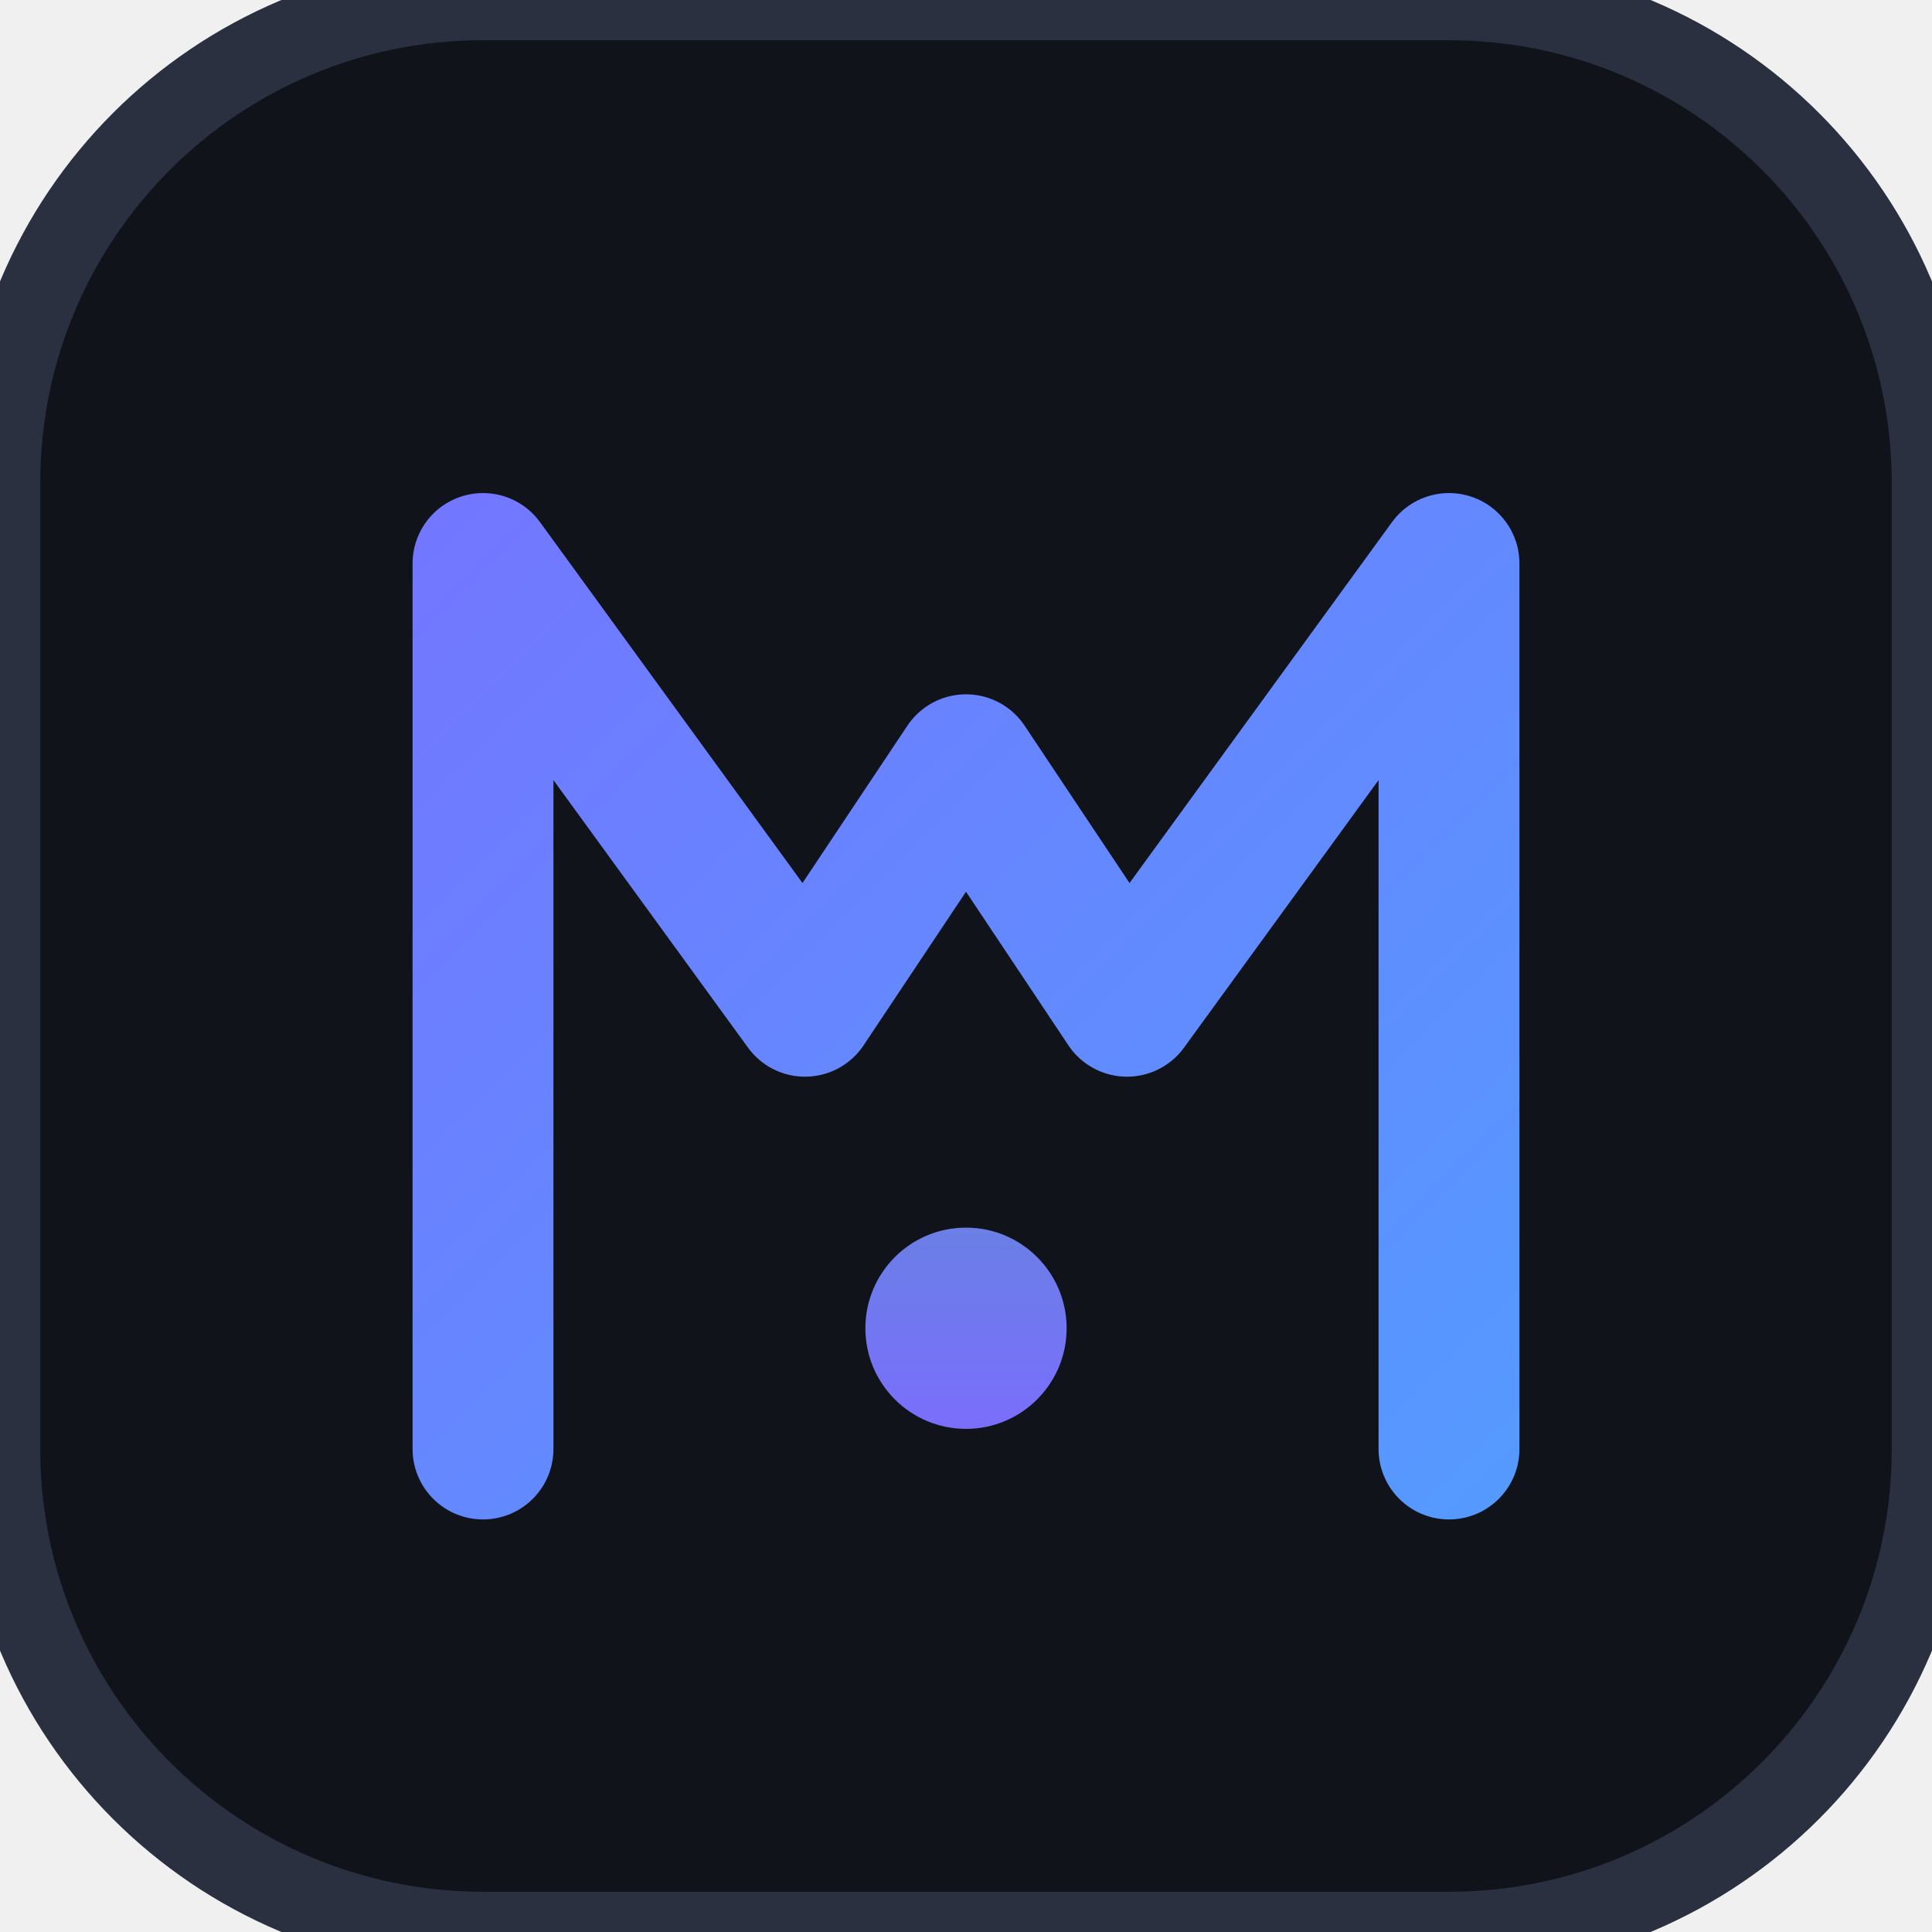
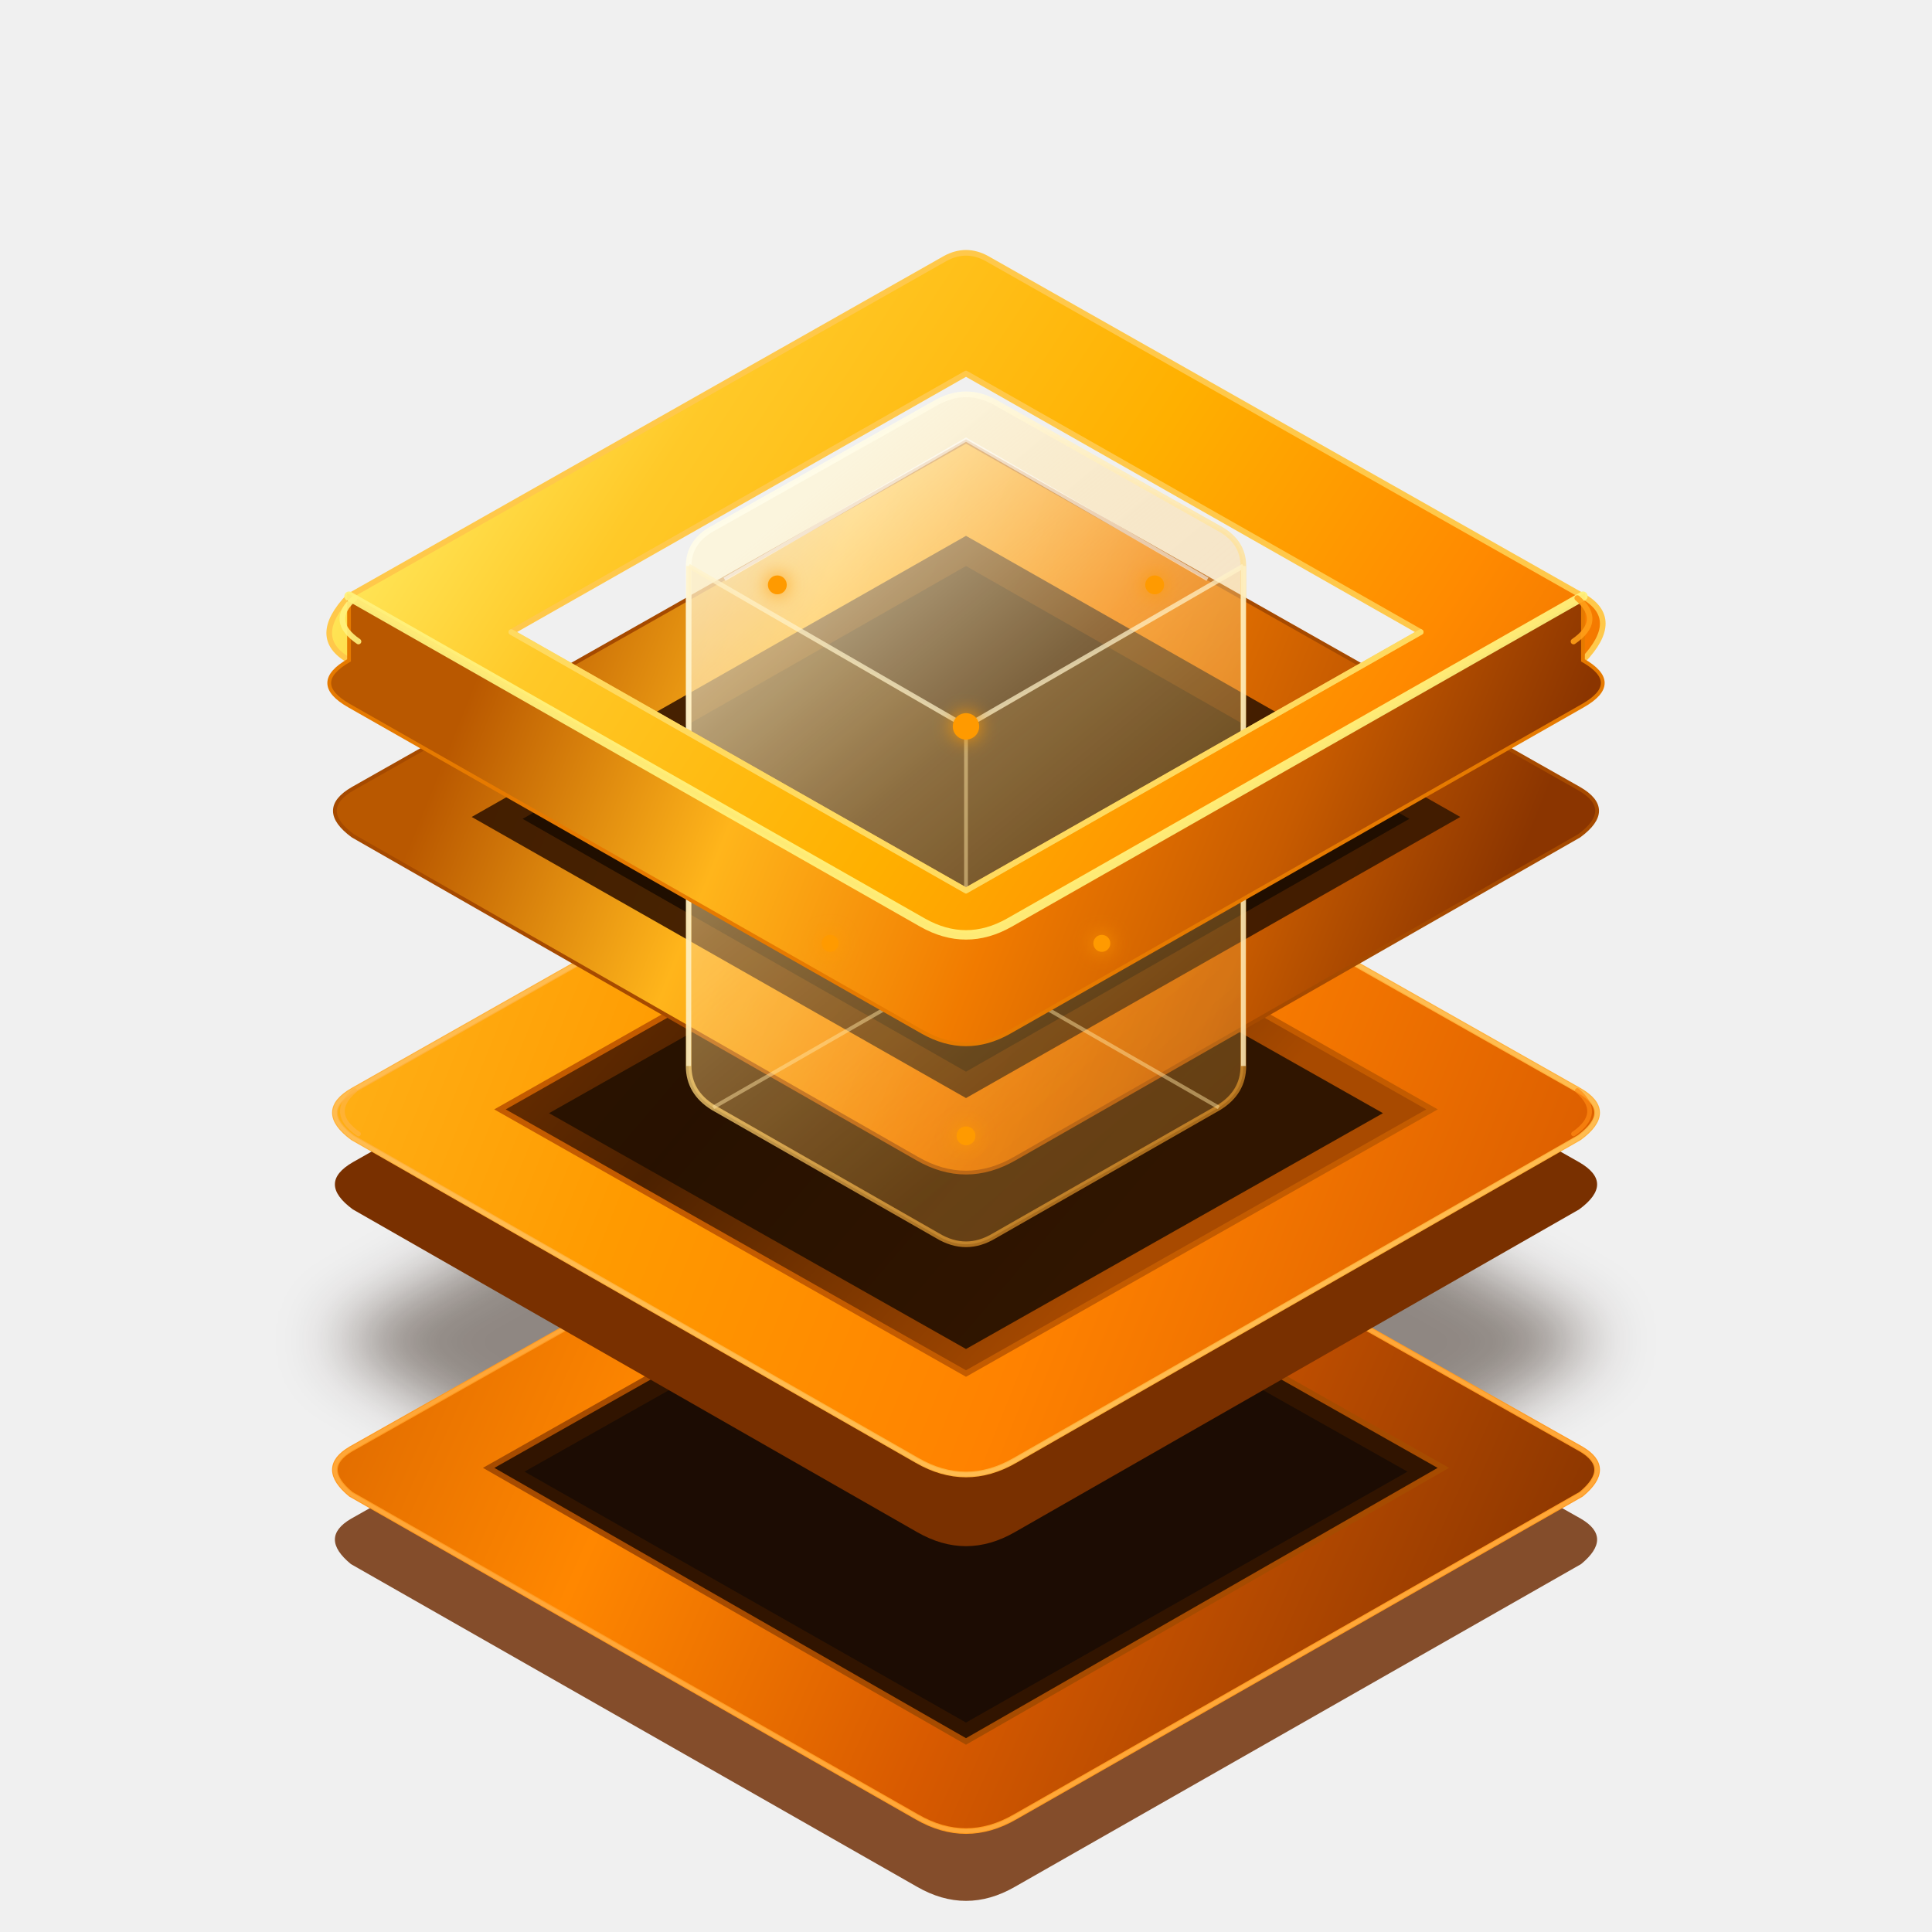
- <svg xmlns="http://www.w3.org/2000/svg" viewBox="0 0 48 48" width="48" height="48" fill="none">
+ <svg xmlns="http://www.w3.org/2000/svg" width="1024" height="1024" viewBox="0 0 1024 1024" fill="none">
  <defs>
-     <linearGradient id="mm-grad" x1="4" y1="4" x2="44" y2="44" gradientUnits="userSpaceOnUse">
-       <stop offset="0%" stop-color="#7C6CFF" />
-       <stop offset="100%" stop-color="#4DA3FF" />
+     <linearGradient id="topFace" x1="220" y1="170" x2="800" y2="550" gradientUnits="userSpaceOnUse">
+       <stop stop-color="#FFF16B" />
+       <stop offset=".22" stop-color="#FFC928" />
+       <stop offset=".52" stop-color="#FFB000" />
+       <stop offset=".78" stop-color="#FF8A00" />
+       <stop offset="1" stop-color="#E96800" />
    </linearGradient>
-     <linearGradient id="mm-accent" x1="24" y1="12" x2="24" y2="36" gradientUnits="userSpaceOnUse">
-       <stop offset="0%" stop-color="#2FBF8F" />
-       <stop offset="100%" stop-color="#7C6CFF" />
+     <linearGradient id="topSide" x1="250" y1="365" x2="760" y2="570" gradientUnits="userSpaceOnUse">
+       <stop stop-color="#B95800" />
+       <stop offset=".28" stop-color="#FFB51B" />
+       <stop offset=".55" stop-color="#F17B00" />
+       <stop offset=".78" stop-color="#C75B00" />
+       <stop offset="1" stop-color="#8B3500" />
    </linearGradient>
+     <linearGradient id="midFace" x1="180" y1="450" x2="830" y2="710" gradientUnits="userSpaceOnUse">
+       <stop stop-color="#FFB51B" />
+       <stop offset=".3" stop-color="#FF9A00" />
+       <stop offset=".62" stop-color="#FF8200" />
+       <stop offset="1" stop-color="#D95B00" />
+     </linearGradient>
+     <linearGradient id="midSide" x1="240" y1="625" x2="760" y2="790" gradientUnits="userSpaceOnUse">
+       <stop stop-color="#A84900" />
+       <stop offset=".3" stop-color="#F88A00" />
+       <stop offset=".58" stop-color="#D96700" />
+       <stop offset="1" stop-color="#793000" />
+     </linearGradient>
+     <linearGradient id="baseFace" x1="190" y1="620" x2="820" y2="900" gradientUnits="userSpaceOnUse">
+       <stop stop-color="#D96500" />
+       <stop offset=".28" stop-color="#FF8700" />
+       <stop offset=".58" stop-color="#D85A00" />
+       <stop offset="1" stop-color="#873400" />
+     </linearGradient>
+     <linearGradient id="glass" x1="365" y1="315" x2="670" y2="680" gradientUnits="userSpaceOnUse">
+       <stop stop-color="#FFF7D8" stop-opacity=".76" />
+       <stop offset=".32" stop-color="#FFD994" stop-opacity=".42" />
+       <stop offset=".68" stop-color="#FFB54A" stop-opacity=".18" />
+       <stop offset="1" stop-color="#7A3900" stop-opacity=".28" />
+     </linearGradient>
+     <linearGradient id="glassEdge" x1="360" y1="300" x2="650" y2="710" gradientUnits="userSpaceOnUse">
+       <stop stop-color="#FFFCE8" stop-opacity=".96" />
+       <stop offset=".45" stop-color="#FFD87B" stop-opacity=".75" />
+       <stop offset="1" stop-color="#FF8B00" stop-opacity=".48" />
+     </linearGradient>
+     <linearGradient id="innerDark" x1="350" y1="270" x2="690" y2="560" gradientUnits="userSpaceOnUse">
+       <stop stop-color="#8C3C00" />
+       <stop offset=".5" stop-color="#4C2100" />
+       <stop offset="1" stop-color="#A84A00" />
+     </linearGradient>
+     <radialGradient id="spark" cx="0" cy="0" r="1" gradientTransform="translate(-2 -3) rotate(60) scale(7)" gradientUnits="userSpaceOnUse">
+       <stop stop-color="#FFFDE3" />
+       <stop offset=".36" stop-color="#FFE96A" />
+       <stop offset="1" stop-color="#FF9A00" />
+     </radialGradient>
+     <filter id="shadow" x="80" y="100" width="864" height="850" color-interpolation-filters="sRGB" filterUnits="userSpaceOnUse">
+       <feGaussianBlur stdDeviation="17" />
+     </filter>
+     <filter id="glow" x="0" y="0" width="1024" height="1024" color-interpolation-filters="sRGB" filterUnits="userSpaceOnUse">
+       <feGaussianBlur stdDeviation="5" result="blur" />
+       <feMerge>
+         <feMergeNode in="blur" />
+         <feMergeNode in="SourceGraphic" />
+       </feMerge>
+     </filter>
  </defs>
-   <rect width="48" height="48" rx="12" fill="#10131A" stroke="#2A3040" stroke-width="2" />
-   <path d="M12 36V14L20 25L24 19L28 25L36 14V36" stroke="url(#mm-grad)" stroke-width="3.5" stroke-linecap="round" stroke-linejoin="round" />
-   <circle cx="24" cy="33" r="2.5" fill="url(#mm-accent)" />
+   <path d="M174 710 512 520 850 710 512 914Z" fill="#1C0B00" opacity=".46" filter="url(#shadow)" />
+   <path d="M512 621 838 805Q855 815 838 829L538 1000Q512 1015 486 1000L186 829Q169 815 186 805Z" fill="#6C2A00" opacity=".82" />
+   <path d="M512 584 838 768Q855 778 838 792L538 963Q512 978 486 963L186 792Q169 778 186 768Z" fill="url(#baseFace)" stroke="#FF9A20" stroke-width="3" />
+   <path d="M512 635 765 778 512 923 259 778Z" fill="#311400" stroke="#A64B00" stroke-width="3" />
+   <path d="M512 648 746 780 512 913 278 780Z" fill="#180B03" opacity=".84" />
+   <path d="M512 584 838 768Q855 778 838 792L538 963Q512 978 486 963L186 792Q169 778 186 768Z" stroke="#FFB04A" stroke-opacity=".58" stroke-width="2" />
+   <path d="M512 432 837 616Q856 627 837 641L538 812Q512 827 486 812L187 641Q168 627 187 616Z" fill="#793000" />
+   <path d="M512 394 837 578Q856 589 837 603L538 774Q512 789 486 774L187 603Q168 589 187 578Z" fill="url(#midFace)" stroke="#FFB13A" stroke-width="3" />
+   <path d="M512 448 759 588 512 728 265 588Z" fill="url(#innerDark)" stroke="#C35B00" stroke-width="3" />
+   <path d="M512 465 733 590 512 715 291 590Z" fill="#241000" opacity=".9" />
+   <path d="M512 394 837 578Q856 589 837 603L538 774Q512 789 486 774L187 603Q168 589 187 578Z" stroke="#FFC15A" stroke-opacity=".7" stroke-width="2" />
+   <path d="M512 234 837 418Q856 429 837 443L538 614Q512 629 486 614L187 443Q168 429 187 418Z" fill="url(#topSide)" stroke="#A64A00" stroke-width="2" />
+   <path d="M512 284 774 433 512 582 250 433Z" fill="#3C1A00" opacity=".94" />
+   <path d="M512 300 747 434 512 568 277 434Z" fill="#1E0D00" opacity=".94" />
+   <path d="M365 300Q365 287 378 280L497 213Q512 205 527 213L646 280Q659 287 659 300V565Q659 579 646 587L527 655Q512 664 497 655L378 587Q365 579 365 565Z" fill="url(#glass)" stroke="url(#glassEdge)" stroke-width="3" />
+   <path d="M365 300 512 385 659 300 659 565Q659 579 646 587L527 655Q512 664 497 655L378 587Q365 579 365 565Z" fill="#FFC45A" fill-opacity=".12" />
+   <path d="M365 300 512 385 659 300M365 300 365 565M659 300 659 565" stroke="#FFF3C9" stroke-opacity=".72" stroke-width="2.5" />
+   <path d="M378 587 512 510 646 587M512 385V510" stroke="#FFE4A1" stroke-opacity=".48" stroke-width="2" />
+   <path d="M384 307 512 233 640 307" stroke="#FFFFFF" stroke-opacity=".55" stroke-width="2" />
+   <path d="M501 137Q512 131 523 137L839 316Q860 328 839 350L535 523Q512 536 489 523L185 350Q164 338 185 316Z            M512 198 271 335 512 472 753 335Z" fill="url(#topFace)" fill-rule="evenodd" stroke="#FFC84A" stroke-width="3" stroke-linejoin="round" />
+   <path d="M185 316 489 489Q512 502 535 489L839 316 839 350Q860 362 839 374L535 547Q512 560 489 547L185 374Q164 362 185 350Z" fill="url(#topSide)" stroke="#E67A00" stroke-width="2" />
+   <path d="M185 316 489 489Q512 502 535 489L839 316" stroke="#FFF17C" stroke-width="5" stroke-linecap="round" opacity=".94" />
+   <path d="M271 335 512 472 753 335" stroke="#FFDF65" stroke-width="3" stroke-linecap="round" opacity=".78" />
+   <g filter="url(#glow)">
+     <circle cx="412" cy="310" r="5" fill="url(#spark)" />
+     <circle cx="612" cy="310" r="5" fill="url(#spark)" />
+     <circle cx="512" cy="385" r="7" fill="url(#spark)" />
+     <circle cx="440" cy="500" r="4.5" fill="url(#spark)" />
+     <circle cx="584" cy="500" r="4.5" fill="url(#spark)" />
+     <circle cx="512" cy="602" r="5" fill="url(#spark)" />
+   </g>
+   <g fill="none" stroke-linecap="round">
+     <path d="M188 317Q174 329 190 340" stroke="#FFF27D" stroke-width="3" opacity=".9" />
+     <path d="M836 317Q850 329 834 340" stroke="#FF9E17" stroke-width="3" opacity=".9" />
+     <path d="M188 578Q174 590 190 601" stroke="#FFB343" stroke-width="2.5" opacity=".7" />
+     <path d="M836 578Q850 590 834 601" stroke="#FF8A12" stroke-width="2.5" opacity=".7" />
+   </g>
</svg>
